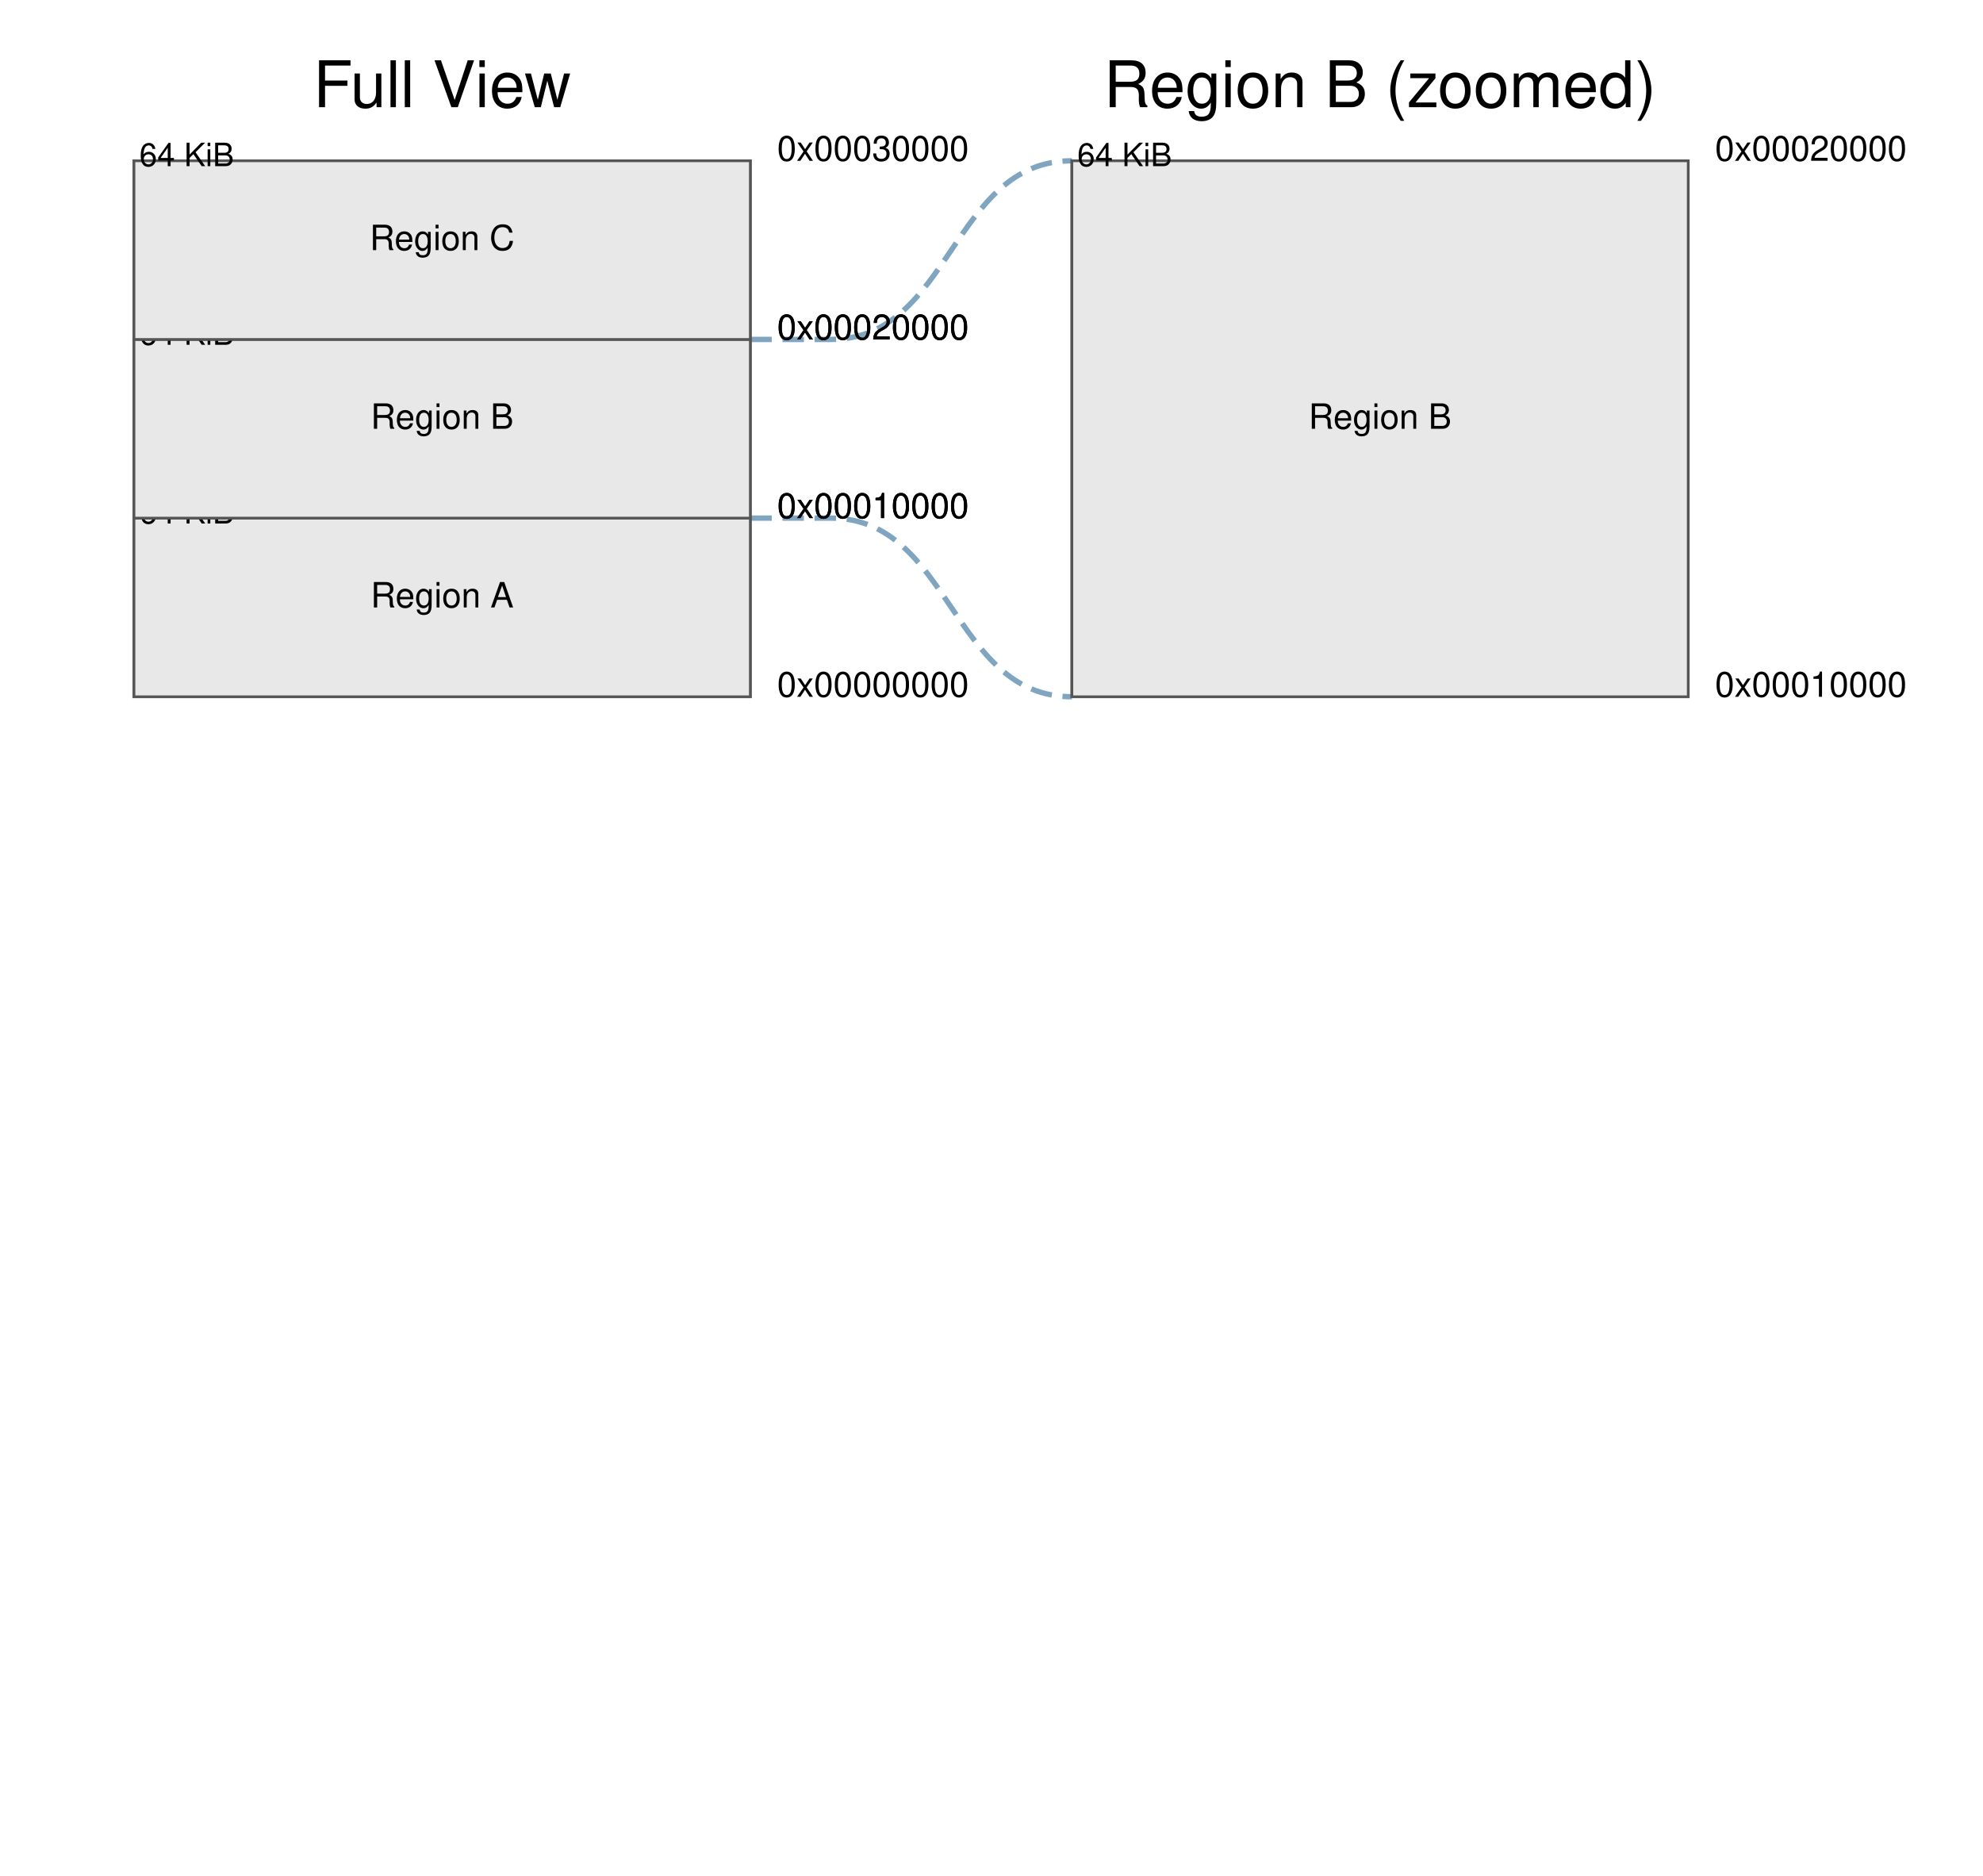
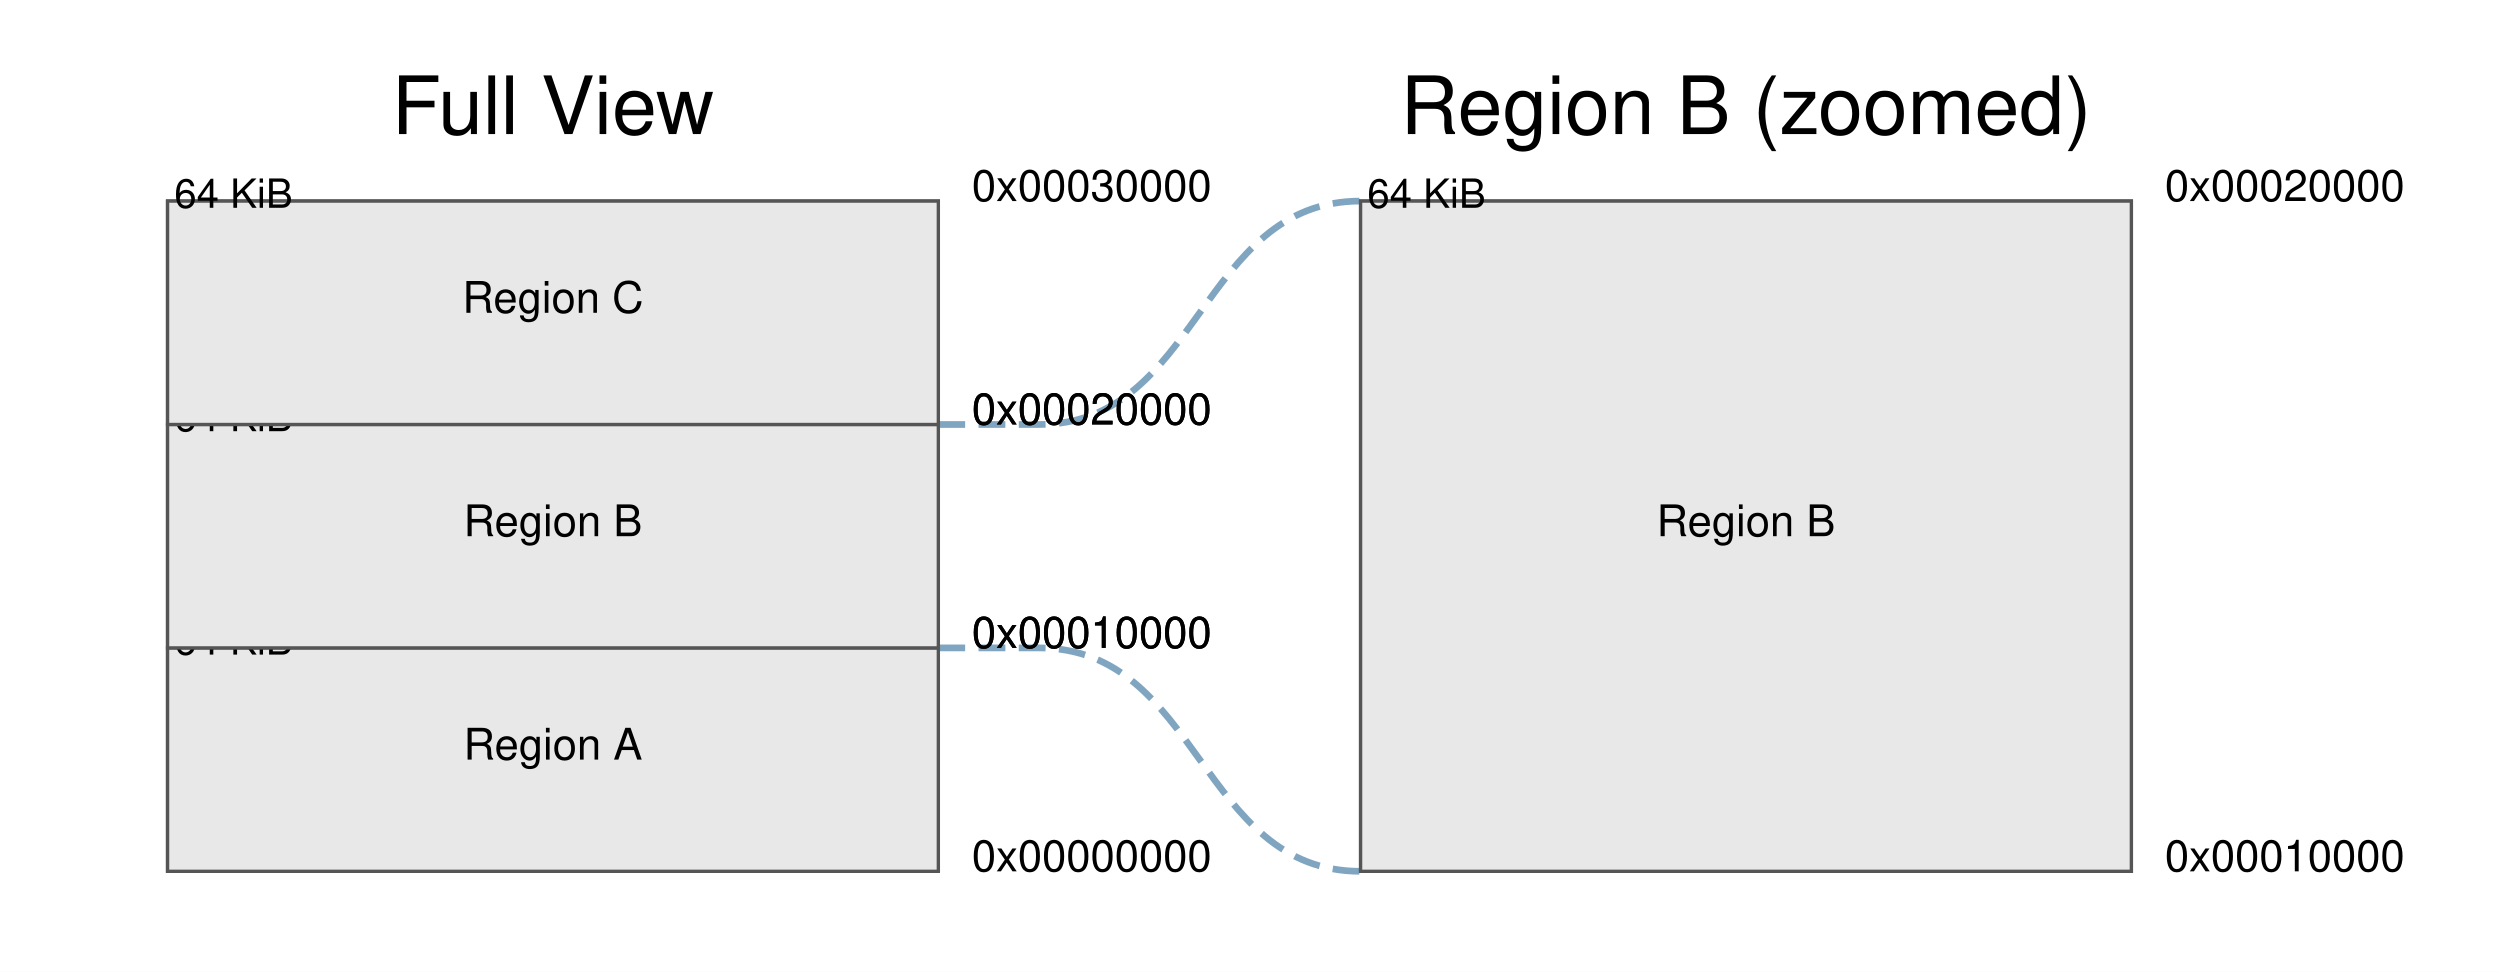
- <svg xmlns="http://www.w3.org/2000/svg" width="740" height="700" viewBox="0 0 740 700">
-   <rect x="0" y="0" width="740" height="700" fill="#ffffff" />
+ <svg xmlns="http://www.w3.org/2000/svg" width="746" height="290" viewBox="0 0 746 290">
+   <rect x="0" y="0" width="746" height="290" fill="#ffffff" />
  <g>
    <g>
-       <path d="M 280.0,193.333 L 310.0,193.333 C 355.0,193.333 355.0,260.0 400.0,260.0" fill="none" stroke="#4A7FA5" stroke-width="2" stroke-dasharray="8,4" opacity="0.7" />
-       <path d="M 280.0,126.667 L 310.0,126.667 C 355.0,126.667 355.0,60.0 400.0,60.0" fill="none" stroke="#4A7FA5" stroke-width="2" stroke-dasharray="8,4" opacity="0.7" />
+       <path d="M 280.0,193.333 L 310.0,193.333 C 358.0,193.333 358.0,260.0 406.0,260.0" fill="none" stroke="#4A7FA5" stroke-width="2" stroke-dasharray="8,4" opacity="0.7" />
+       <path d="M 280.0,126.667 L 310.0,126.667 C 358.0,126.667 358.0,60.0 406.0,60.0" fill="none" stroke="#4A7FA5" stroke-width="2" stroke-dasharray="8,4" opacity="0.7" />
    </g>
  </g>
  <g>
    <text x="115.0" y="-20" stroke="none" fill="#000000" stroke-width="0" font-size="24px" font-weight="normal" font-family="Helvetica" text-anchor="middle" alignment-baseline="middle" transform="translate(50.0,60.0)">Full View</text>
    <g transform="translate(50.0,60.0)">
      <rect x="0" y="0" width="230.0" height="200.0" fill="#ffffff" stroke="#555555" stroke-width="1" />
      <rect x="0" y="133.333" width="230.0" height="66.667" fill="#e8e8e8" stroke="#555555" stroke-width="1" />
      <text x="115.0" y="166.667" stroke="none" fill="#000000" stroke-width="0" font-size="13" font-weight="normal" font-family="Helvetica" text-anchor="middle" alignment-baseline="middle">Region A</text>
      <text x="240.0" y="200.0" stroke="none" fill="#000000" stroke-width="0" font-size="13" font-weight="normal" font-family="Helvetica" text-anchor="start" alignment-baseline="middle">0x00000000</text>
      <text x="240.0" y="133.333" stroke="none" fill="#000000" stroke-width="0" font-size="13" font-weight="normal" font-family="Helvetica" text-anchor="start" alignment-baseline="middle">0x00010000</text>
      <text x="2" y="135.333" stroke="none" fill="#000000" stroke-width="0" font-size="12px" font-weight="normal" font-family="Helvetica" text-anchor="start" alignment-baseline="hanging">64 KiB</text>
      <rect x="0" y="66.667" width="230.0" height="66.667" fill="#e8e8e8" stroke="#555555" stroke-width="1" />
      <text x="115.0" y="100.0" stroke="none" fill="#000000" stroke-width="0" font-size="13" font-weight="normal" font-family="Helvetica" text-anchor="middle" alignment-baseline="middle">Region B</text>
      <text x="240.0" y="133.333" stroke="none" fill="#000000" stroke-width="0" font-size="13" font-weight="normal" font-family="Helvetica" text-anchor="start" alignment-baseline="middle">0x00010000</text>
      <text x="240.0" y="66.667" stroke="none" fill="#000000" stroke-width="0" font-size="13" font-weight="normal" font-family="Helvetica" text-anchor="start" alignment-baseline="middle">0x00020000</text>
      <text x="2" y="68.667" stroke="none" fill="#000000" stroke-width="0" font-size="12px" font-weight="normal" font-family="Helvetica" text-anchor="start" alignment-baseline="hanging">64 KiB</text>
      <rect x="0" y="0.0" width="230.0" height="66.667" fill="#e8e8e8" stroke="#555555" stroke-width="1" />
      <text x="115.0" y="33.333" stroke="none" fill="#000000" stroke-width="0" font-size="13" font-weight="normal" font-family="Helvetica" text-anchor="middle" alignment-baseline="middle">Region C</text>
      <text x="240.0" y="66.667" stroke="none" fill="#000000" stroke-width="0" font-size="13" font-weight="normal" font-family="Helvetica" text-anchor="start" alignment-baseline="middle">0x00020000</text>
      <text x="240.0" y="0.0" stroke="none" fill="#000000" stroke-width="0" font-size="13" font-weight="normal" font-family="Helvetica" text-anchor="start" alignment-baseline="middle">0x00030000</text>
      <text x="2" y="2.0" stroke="none" fill="#000000" stroke-width="0" font-size="12px" font-weight="normal" font-family="Helvetica" text-anchor="start" alignment-baseline="hanging">64 KiB</text>
    </g>
  </g>
  <g>
-     <text x="115.0" y="-20" stroke="none" fill="#000000" stroke-width="0" font-size="24px" font-weight="normal" font-family="Helvetica" text-anchor="middle" alignment-baseline="middle" transform="translate(400.0,60.0)">Region B (zoomed)</text>
-     <g transform="translate(400.0,60.0)">
+     <text x="115.0" y="-20" stroke="none" fill="#000000" stroke-width="0" font-size="24px" font-weight="normal" font-family="Helvetica" text-anchor="middle" alignment-baseline="middle" transform="translate(406.0,60.0)">Region B (zoomed)</text>
+     <g transform="translate(406.0,60.0)">
      <rect x="0" y="0" width="230.0" height="200.0" fill="#ffffff" stroke="#555555" stroke-width="1" />
      <rect x="0" y="0.0" width="230.0" height="200.0" fill="#e8e8e8" stroke="#555555" stroke-width="1" />
      <text x="115.0" y="100.0" stroke="none" fill="#000000" stroke-width="0" font-size="13" font-weight="normal" font-family="Helvetica" text-anchor="middle" alignment-baseline="middle">Region B</text>
      <text x="240.0" y="200.0" stroke="none" fill="#000000" stroke-width="0" font-size="13" font-weight="normal" font-family="Helvetica" text-anchor="start" alignment-baseline="middle">0x00010000</text>
      <text x="240.0" y="0.0" stroke="none" fill="#000000" stroke-width="0" font-size="13" font-weight="normal" font-family="Helvetica" text-anchor="start" alignment-baseline="middle">0x00020000</text>
      <text x="2" y="2.0" stroke="none" fill="#000000" stroke-width="0" font-size="12px" font-weight="normal" font-family="Helvetica" text-anchor="start" alignment-baseline="hanging">64 KiB</text>
    </g>
  </g>
  <g>
    <g transform="translate(50.0,60.0)" />
-     <g transform="translate(400.0,60.0)" />
+     <g transform="translate(406.0,60.0)" />
  </g>
  <g>
    <g transform="translate(50.0,60.0)">
      <g />
      <g />
      <g />
    </g>
-     <g transform="translate(400.0,60.0)">
+     <g transform="translate(406.0,60.0)">
      <g />
    </g>
  </g>
</svg>
